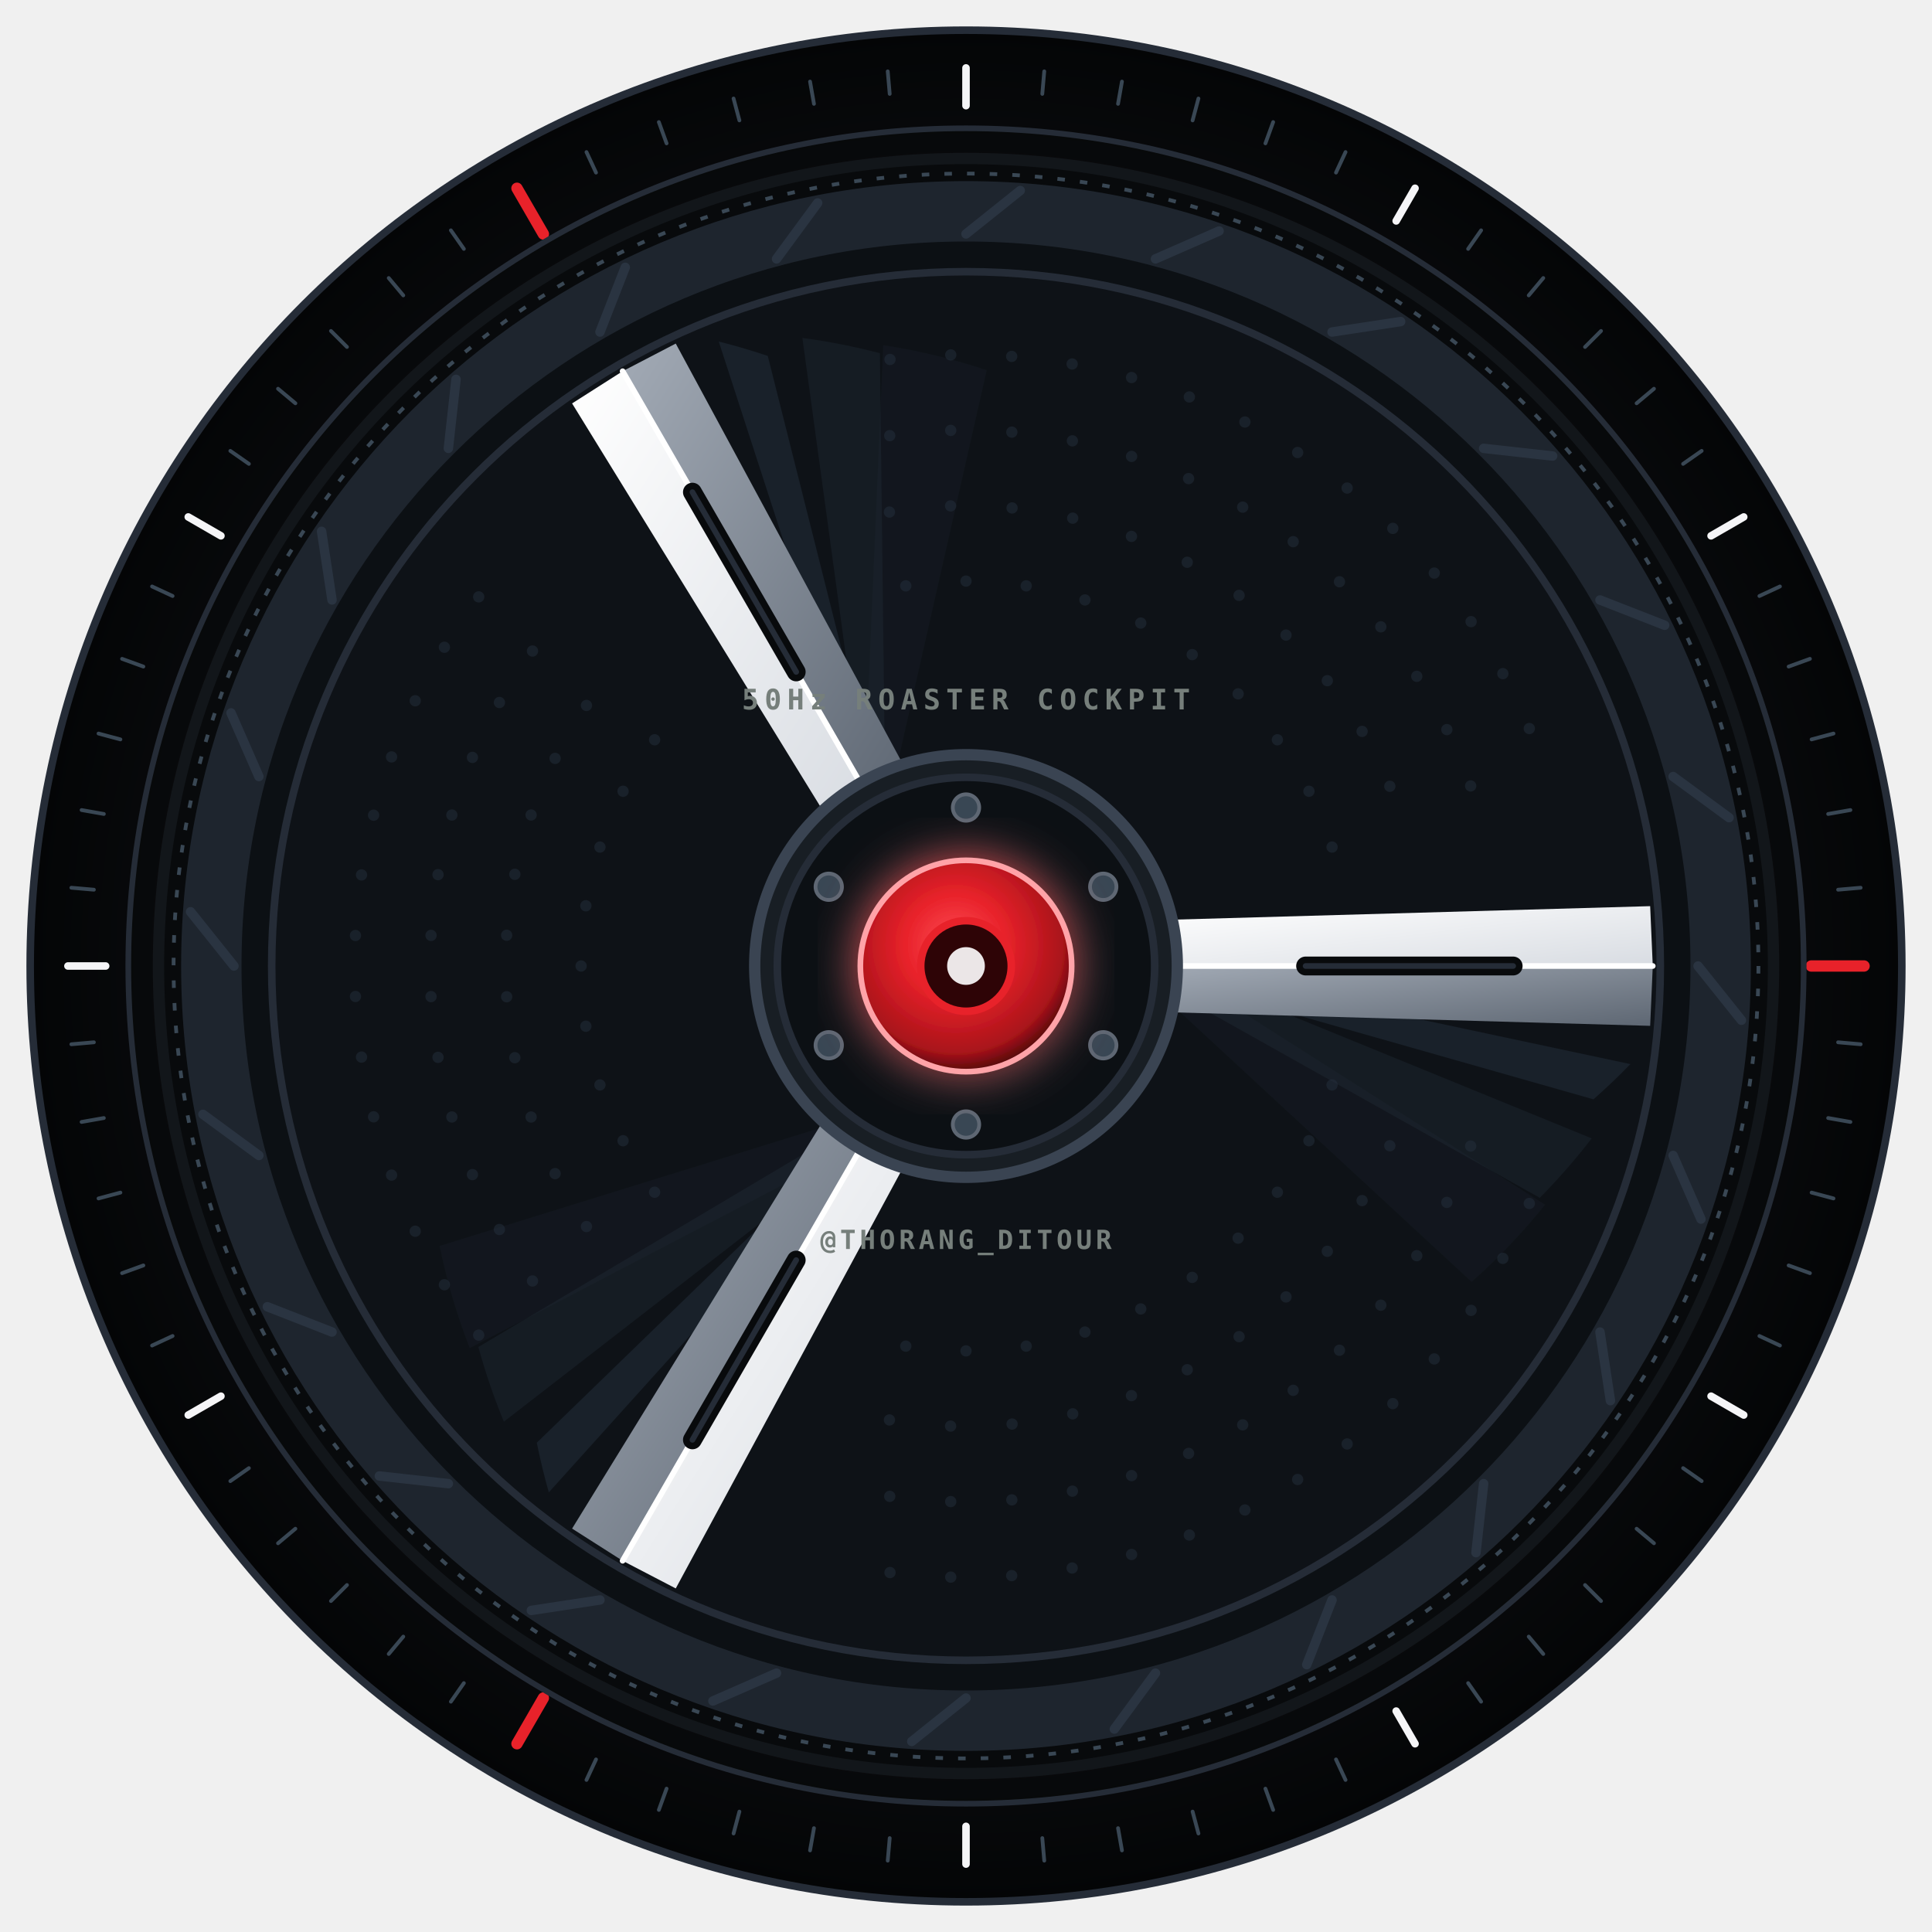
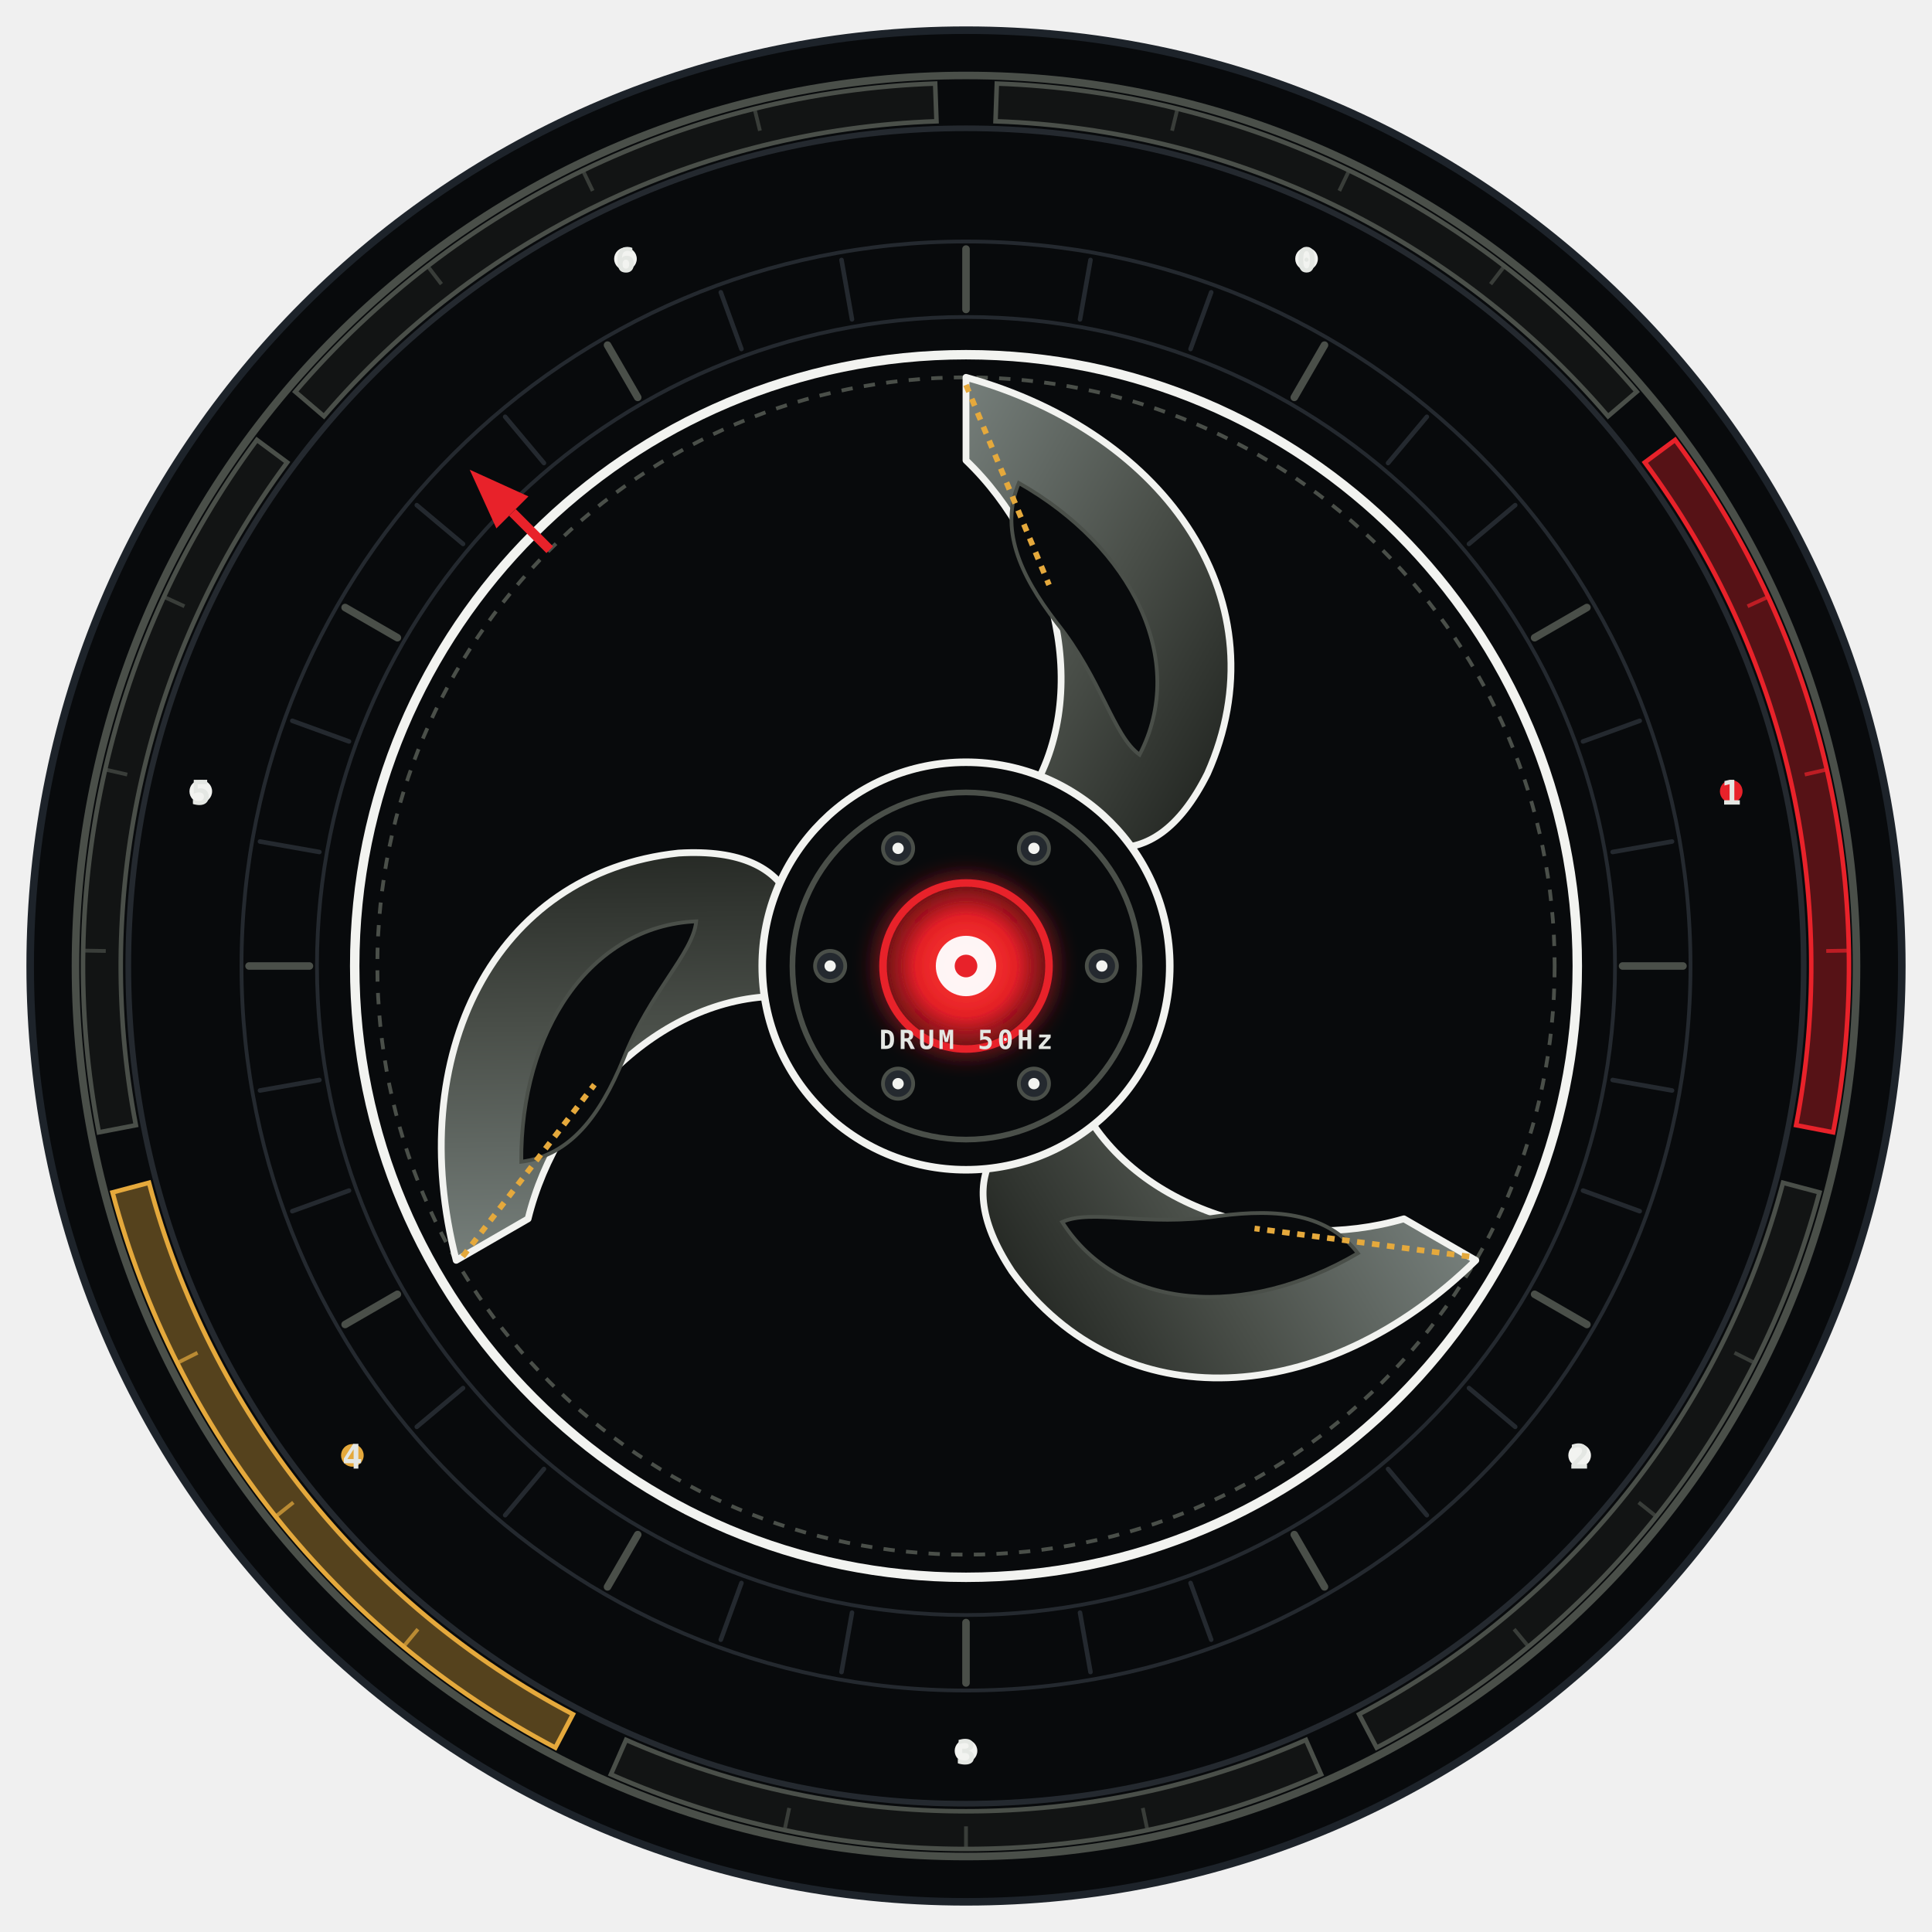
<svg xmlns="http://www.w3.org/2000/svg" viewBox="0 0 512 512" width="100%" height="100%">
  <defs>
-     <radialGradient id="c1-bg" cx="50%" cy="50%" r="50%">
-       <stop offset="0%" stop-color="#12161A" />
-       <stop offset="85%" stop-color="#080A0C" />
-       <stop offset="100%" stop-color="#040506" />
+     <linearGradient id="chk-metal-grad" x1="0%" y1="0%" x2="100%" y2="100%">
+       <stop offset="0%" stop-color="#767F7B" />
+       <stop offset="50%" stop-color="#4A4F49" />
+       <stop offset="100%" stop-color="#1B1E1A" />
+     </linearGradient>
+     <radialGradient id="chk-red-glow" cx="50%" cy="50%" r="50%">
+       <stop offset="0%" stop-color="#FF3B30" stop-opacity="1" />
+       <stop offset="60%" stop-color="#E8222A" stop-opacity="0.9" />
+       <stop offset="100%" stop-color="#8E0E14" stop-opacity="0.2" />
    </radialGradient>
-     <radialGradient id="c1-red-glow" cx="45%" cy="40%" r="60%">
-       <stop offset="0%" stop-color="#FF4D55" />
-       <stop offset="40%" stop-color="#E8222A" />
-       <stop offset="85%" stop-color="#A9131A" />
-       <stop offset="100%" stop-color="#5A080C" />
-     </radialGradient>
-     <linearGradient id="c1-bezel" x1="0%" y1="0%" x2="100%" y2="100%">
-       <stop offset="0%" stop-color="#3A4452" />
-       <stop offset="50%" stop-color="#181E24" />
-       <stop offset="100%" stop-color="#252C37" />
-     </linearGradient>
-     <linearGradient id="c1-spoke-lit" x1="0%" y1="0%" x2="100%" y2="100%">
-       <stop offset="0%" stop-color="#FFFFFF" />
-       <stop offset="100%" stop-color="#D8DCE2" />
-     </linearGradient>
-     <linearGradient id="c1-spoke-shad" x1="0%" y1="0%" x2="100%" y2="100%">
-       <stop offset="0%" stop-color="#A2AAB5" />
-       <stop offset="100%" stop-color="#5E6773" />
-     </linearGradient>
-     <filter id="c1-glow" x="-20%" y="-20%" width="140%" height="140%">
-       <feGaussianBlur stdDeviation="6" result="blur" />
+     <filter id="chk-glow" x="-20%" y="-20%" width="140%" height="140%">
+       <feGaussianBlur stdDeviation="3" result="blur" />
      <feComposite in="SourceGraphic" in2="blur" operator="over" />
    </filter>
  </defs>
-   <circle cx="256" cy="256" r="248" fill="url(#c1-bg)" stroke="#252C37" stroke-width="2" />
-   <line x1="494.00" y1="256.00" x2="480.00" y2="256.00" stroke="#E8222A" stroke-width="3" stroke-linecap="round" />
-   <line x1="493.09" y1="276.74" x2="487.12" y2="276.22" stroke="#394754" stroke-width="1" stroke-linecap="round" />
-   <line x1="490.38" y1="297.33" x2="484.48" y2="296.29" stroke="#394754" stroke-width="1" stroke-linecap="round" />
-   <line x1="485.89" y1="317.60" x2="480.09" y2="316.05" stroke="#394754" stroke-width="1" stroke-linecap="round" />
-   <line x1="479.65" y1="337.40" x2="474.01" y2="335.35" stroke="#394754" stroke-width="1" stroke-linecap="round" />
-   <line x1="471.70" y1="356.58" x2="466.26" y2="354.05" stroke="#394754" stroke-width="1" stroke-linecap="round" />
-   <line x1="462.11" y1="375.00" x2="453.45" y2="370.00" stroke="#F5F5F7" stroke-width="2" stroke-linecap="round" />
-   <line x1="450.96" y1="392.51" x2="446.04" y2="389.07" stroke="#394754" stroke-width="1" stroke-linecap="round" />
-   <line x1="438.32" y1="408.98" x2="433.72" y2="405.13" stroke="#394754" stroke-width="1" stroke-linecap="round" />
-   <line x1="424.29" y1="424.29" x2="420.05" y2="420.05" stroke="#394754" stroke-width="1" stroke-linecap="round" />
-   <line x1="408.98" y1="438.32" x2="405.13" y2="433.72" stroke="#394754" stroke-width="1" stroke-linecap="round" />
-   <line x1="392.51" y1="450.96" x2="389.07" y2="446.04" stroke="#394754" stroke-width="1" stroke-linecap="round" />
-   <line x1="375.00" y1="462.11" x2="370.00" y2="453.45" stroke="#F5F5F7" stroke-width="2" stroke-linecap="round" />
-   <line x1="356.58" y1="471.70" x2="354.05" y2="466.26" stroke="#394754" stroke-width="1" stroke-linecap="round" />
-   <line x1="337.40" y1="479.65" x2="335.35" y2="474.01" stroke="#394754" stroke-width="1" stroke-linecap="round" />
-   <line x1="317.60" y1="485.89" x2="316.05" y2="480.09" stroke="#394754" stroke-width="1" stroke-linecap="round" />
-   <line x1="297.33" y1="490.38" x2="296.29" y2="484.48" stroke="#394754" stroke-width="1" stroke-linecap="round" />
-   <line x1="276.74" y1="493.09" x2="276.22" y2="487.12" stroke="#394754" stroke-width="1" stroke-linecap="round" />
-   <line x1="256.00" y1="494.00" x2="256.00" y2="484.00" stroke="#F5F5F7" stroke-width="2" stroke-linecap="round" />
-   <line x1="235.26" y1="493.09" x2="235.78" y2="487.12" stroke="#394754" stroke-width="1" stroke-linecap="round" />
-   <line x1="214.67" y1="490.38" x2="215.71" y2="484.48" stroke="#394754" stroke-width="1" stroke-linecap="round" />
-   <line x1="194.40" y1="485.89" x2="195.95" y2="480.09" stroke="#394754" stroke-width="1" stroke-linecap="round" />
-   <line x1="174.60" y1="479.65" x2="176.65" y2="474.01" stroke="#394754" stroke-width="1" stroke-linecap="round" />
-   <line x1="155.42" y1="471.70" x2="157.95" y2="466.26" stroke="#394754" stroke-width="1" stroke-linecap="round" />
-   <line x1="137.00" y1="462.11" x2="144.00" y2="449.99" stroke="#E8222A" stroke-width="3" stroke-linecap="round" />
-   <line x1="119.49" y1="450.96" x2="122.93" y2="446.04" stroke="#394754" stroke-width="1" stroke-linecap="round" />
-   <line x1="103.02" y1="438.32" x2="106.87" y2="433.72" stroke="#394754" stroke-width="1" stroke-linecap="round" />
-   <line x1="87.71" y1="424.29" x2="91.95" y2="420.05" stroke="#394754" stroke-width="1" stroke-linecap="round" />
-   <line x1="73.68" y1="408.98" x2="78.28" y2="405.13" stroke="#394754" stroke-width="1" stroke-linecap="round" />
-   <line x1="61.04" y1="392.51" x2="65.96" y2="389.07" stroke="#394754" stroke-width="1" stroke-linecap="round" />
-   <line x1="49.89" y1="375.00" x2="58.55" y2="370.00" stroke="#F5F5F7" stroke-width="2" stroke-linecap="round" />
-   <line x1="40.30" y1="356.58" x2="45.74" y2="354.05" stroke="#394754" stroke-width="1" stroke-linecap="round" />
-   <line x1="32.35" y1="337.40" x2="37.99" y2="335.35" stroke="#394754" stroke-width="1" stroke-linecap="round" />
-   <line x1="26.11" y1="317.60" x2="31.91" y2="316.05" stroke="#394754" stroke-width="1" stroke-linecap="round" />
-   <line x1="21.62" y1="297.33" x2="27.52" y2="296.29" stroke="#394754" stroke-width="1" stroke-linecap="round" />
-   <line x1="18.91" y1="276.74" x2="24.88" y2="276.22" stroke="#394754" stroke-width="1" stroke-linecap="round" />
-   <line x1="18.00" y1="256.00" x2="28.00" y2="256.00" stroke="#F5F5F7" stroke-width="2" stroke-linecap="round" />
-   <line x1="18.91" y1="235.26" x2="24.88" y2="235.78" stroke="#394754" stroke-width="1" stroke-linecap="round" />
-   <line x1="21.62" y1="214.67" x2="27.52" y2="215.71" stroke="#394754" stroke-width="1" stroke-linecap="round" />
-   <line x1="26.11" y1="194.40" x2="31.91" y2="195.95" stroke="#394754" stroke-width="1" stroke-linecap="round" />
-   <line x1="32.35" y1="174.60" x2="37.99" y2="176.65" stroke="#394754" stroke-width="1" stroke-linecap="round" />
-   <line x1="40.30" y1="155.42" x2="45.74" y2="157.95" stroke="#394754" stroke-width="1" stroke-linecap="round" />
-   <line x1="49.89" y1="137.00" x2="58.55" y2="142.00" stroke="#F5F5F7" stroke-width="2" stroke-linecap="round" />
-   <line x1="61.04" y1="119.49" x2="65.96" y2="122.93" stroke="#394754" stroke-width="1" stroke-linecap="round" />
-   <line x1="73.68" y1="103.02" x2="78.28" y2="106.87" stroke="#394754" stroke-width="1" stroke-linecap="round" />
-   <line x1="87.71" y1="87.71" x2="91.95" y2="91.95" stroke="#394754" stroke-width="1" stroke-linecap="round" />
-   <line x1="103.02" y1="73.68" x2="106.87" y2="78.28" stroke="#394754" stroke-width="1" stroke-linecap="round" />
-   <line x1="119.49" y1="61.04" x2="122.93" y2="65.96" stroke="#394754" stroke-width="1" stroke-linecap="round" />
-   <line x1="137.00" y1="49.89" x2="144.00" y2="62.01" stroke="#E8222A" stroke-width="3" stroke-linecap="round" />
-   <line x1="155.42" y1="40.30" x2="157.95" y2="45.74" stroke="#394754" stroke-width="1" stroke-linecap="round" />
-   <line x1="174.60" y1="32.35" x2="176.65" y2="37.99" stroke="#394754" stroke-width="1" stroke-linecap="round" />
-   <line x1="194.40" y1="26.11" x2="195.95" y2="31.91" stroke="#394754" stroke-width="1" stroke-linecap="round" />
-   <line x1="214.67" y1="21.62" x2="215.71" y2="27.52" stroke="#394754" stroke-width="1" stroke-linecap="round" />
-   <line x1="235.26" y1="18.91" x2="235.78" y2="24.88" stroke="#394754" stroke-width="1" stroke-linecap="round" />
-   <line x1="256.00" y1="18.00" x2="256.00" y2="28.00" stroke="#F5F5F7" stroke-width="2" stroke-linecap="round" />
-   <line x1="276.74" y1="18.91" x2="276.22" y2="24.88" stroke="#394754" stroke-width="1" stroke-linecap="round" />
-   <line x1="297.33" y1="21.62" x2="296.29" y2="27.52" stroke="#394754" stroke-width="1" stroke-linecap="round" />
-   <line x1="317.60" y1="26.11" x2="316.05" y2="31.91" stroke="#394754" stroke-width="1" stroke-linecap="round" />
-   <line x1="337.40" y1="32.35" x2="335.35" y2="37.99" stroke="#394754" stroke-width="1" stroke-linecap="round" />
-   <line x1="356.58" y1="40.30" x2="354.05" y2="45.74" stroke="#394754" stroke-width="1" stroke-linecap="round" />
-   <line x1="375.00" y1="49.89" x2="370.00" y2="58.55" stroke="#F5F5F7" stroke-width="2" stroke-linecap="round" />
-   <line x1="392.51" y1="61.04" x2="389.07" y2="65.96" stroke="#394754" stroke-width="1" stroke-linecap="round" />
-   <line x1="408.98" y1="73.68" x2="405.13" y2="78.28" stroke="#394754" stroke-width="1" stroke-linecap="round" />
-   <line x1="424.29" y1="87.71" x2="420.05" y2="91.95" stroke="#394754" stroke-width="1" stroke-linecap="round" />
-   <line x1="438.32" y1="103.02" x2="433.72" y2="106.87" stroke="#394754" stroke-width="1" stroke-linecap="round" />
-   <line x1="450.96" y1="119.49" x2="446.04" y2="122.93" stroke="#394754" stroke-width="1" stroke-linecap="round" />
-   <line x1="462.11" y1="137.00" x2="453.45" y2="142.00" stroke="#F5F5F7" stroke-width="2" stroke-linecap="round" />
-   <line x1="471.70" y1="155.42" x2="466.26" y2="157.95" stroke="#394754" stroke-width="1" stroke-linecap="round" />
-   <line x1="479.65" y1="174.60" x2="474.01" y2="176.65" stroke="#394754" stroke-width="1" stroke-linecap="round" />
-   <line x1="485.89" y1="194.40" x2="480.09" y2="195.95" stroke="#394754" stroke-width="1" stroke-linecap="round" />
-   <line x1="490.38" y1="214.67" x2="484.48" y2="215.71" stroke="#394754" stroke-width="1" stroke-linecap="round" />
-   <line x1="493.09" y1="235.26" x2="487.12" y2="235.78" stroke="#394754" stroke-width="1" stroke-linecap="round" />
-   <circle cx="256" cy="256" r="222" fill="none" stroke="#252C37" stroke-width="1.5" />
-   <circle cx="256" cy="256" r="214" fill="none" stroke="#12161A" stroke-width="3" />
-   <circle cx="256" cy="256" r="210" fill="none" stroke="#394754" stroke-width="1" stroke-dasharray="2 4" />
-   <circle cx="256" cy="256" r="200" fill="#0C1014" stroke="#1E252E" stroke-width="16" />
-   <line x1="450.00" y1="256.00" x2="461.50" y2="270.37" stroke="#2A3441" stroke-width="2.5" stroke-linecap="round" />
-   <line x1="443.39" y1="306.21" x2="450.78" y2="323.07" stroke="#2A3441" stroke-width="2.5" stroke-linecap="round" />
-   <line x1="424.01" y1="353.00" x2="426.78" y2="371.19" stroke="#2A3441" stroke-width="2.5" stroke-linecap="round" />
-   <line x1="393.18" y1="393.18" x2="391.15" y2="411.47" stroke="#2A3441" stroke-width="2.5" stroke-linecap="round" />
-   <line x1="353.00" y1="424.01" x2="346.30" y2="441.15" stroke="#2A3441" stroke-width="2.5" stroke-linecap="round" />
-   <line x1="306.21" y1="443.39" x2="295.31" y2="458.22" stroke="#2A3441" stroke-width="2.5" stroke-linecap="round" />
-   <line x1="256.00" y1="450.00" x2="241.63" y2="461.50" stroke="#2A3441" stroke-width="2.5" stroke-linecap="round" />
-   <line x1="205.79" y1="443.39" x2="188.93" y2="450.78" stroke="#2A3441" stroke-width="2.5" stroke-linecap="round" />
-   <line x1="159.00" y1="424.01" x2="140.81" y2="426.78" stroke="#2A3441" stroke-width="2.5" stroke-linecap="round" />
-   <line x1="118.82" y1="393.18" x2="100.53" y2="391.15" stroke="#2A3441" stroke-width="2.5" stroke-linecap="round" />
-   <line x1="87.99" y1="353.00" x2="70.85" y2="346.30" stroke="#2A3441" stroke-width="2.5" stroke-linecap="round" />
-   <line x1="68.61" y1="306.21" x2="53.78" y2="295.31" stroke="#2A3441" stroke-width="2.5" stroke-linecap="round" />
-   <line x1="62.00" y1="256.00" x2="50.50" y2="241.63" stroke="#2A3441" stroke-width="2.5" stroke-linecap="round" />
-   <line x1="68.61" y1="205.79" x2="61.22" y2="188.93" stroke="#2A3441" stroke-width="2.5" stroke-linecap="round" />
-   <line x1="87.99" y1="159.00" x2="85.22" y2="140.81" stroke="#2A3441" stroke-width="2.5" stroke-linecap="round" />
-   <line x1="118.82" y1="118.82" x2="120.85" y2="100.53" stroke="#2A3441" stroke-width="2.5" stroke-linecap="round" />
-   <line x1="159.00" y1="87.99" x2="165.70" y2="70.85" stroke="#2A3441" stroke-width="2.5" stroke-linecap="round" />
-   <line x1="205.79" y1="68.61" x2="216.69" y2="53.78" stroke="#2A3441" stroke-width="2.5" stroke-linecap="round" />
-   <line x1="256.00" y1="62.00" x2="270.37" y2="50.50" stroke="#2A3441" stroke-width="2.5" stroke-linecap="round" />
-   <line x1="306.21" y1="68.61" x2="323.07" y2="61.22" stroke="#2A3441" stroke-width="2.5" stroke-linecap="round" />
-   <line x1="353.00" y1="87.99" x2="371.19" y2="85.22" stroke="#2A3441" stroke-width="2.5" stroke-linecap="round" />
-   <line x1="393.18" y1="118.82" x2="411.47" y2="120.85" stroke="#2A3441" stroke-width="2.5" stroke-linecap="round" />
-   <line x1="424.01" y1="159.00" x2="441.15" y2="165.70" stroke="#2A3441" stroke-width="2.5" stroke-linecap="round" />
-   <line x1="443.39" y1="205.79" x2="458.22" y2="216.69" stroke="#2A3441" stroke-width="2.5" stroke-linecap="round" />
-   <circle cx="256" cy="256" r="184" fill="#0E1217" stroke="#252C37" stroke-width="2" />
-   <circle cx="405.28" cy="318.93" r="1.5" fill="#1C242E" opacity="0.8" />
-   <circle cx="398.27" cy="333.48" r="1.5" fill="#1C242E" opacity="0.8" />
-   <circle cx="389.85" cy="347.26" r="1.5" fill="#1C242E" opacity="0.8" />
-   <circle cx="380.10" cy="360.13" r="1.5" fill="#1C242E" opacity="0.8" />
-   <circle cx="369.11" cy="371.97" r="1.5" fill="#1C242E" opacity="0.8" />
-   <circle cx="357.01" cy="382.66" r="1.5" fill="#1C242E" opacity="0.8" />
-   <circle cx="343.89" cy="392.08" r="1.5" fill="#1C242E" opacity="0.8" />
-   <circle cx="329.91" cy="400.16" r="1.5" fill="#1C242E" opacity="0.8" />
-   <circle cx="315.19" cy="406.80" r="1.5" fill="#1C242E" opacity="0.8" />
-   <circle cx="299.88" cy="411.95" r="1.5" fill="#1C242E" opacity="0.8" />
-   <circle cx="284.13" cy="415.54" r="1.5" fill="#1C242E" opacity="0.8" />
-   <circle cx="268.11" cy="417.55" r="1.5" fill="#1C242E" opacity="0.8" />
-   <circle cx="251.96" cy="417.95" r="1.5" fill="#1C242E" opacity="0.8" />
-   <circle cx="235.86" cy="416.74" r="1.5" fill="#1C242E" opacity="0.8" />
-   <circle cx="126.86" cy="353.82" r="1.5" fill="#1C242E" opacity="0.8" />
-   <circle cx="117.77" cy="340.47" r="1.5" fill="#1C242E" opacity="0.8" />
-   <circle cx="110.04" cy="326.29" r="1.5" fill="#1C242E" opacity="0.8" />
-   <circle cx="103.77" cy="311.41" r="1.5" fill="#1C242E" opacity="0.8" />
-   <circle cx="99.01" cy="295.97" r="1.5" fill="#1C242E" opacity="0.8" />
-   <circle cx="95.81" cy="280.14" r="1.5" fill="#1C242E" opacity="0.8" />
-   <circle cx="94.20" cy="264.08" r="1.5" fill="#1C242E" opacity="0.8" />
-   <circle cx="94.20" cy="247.92" r="1.5" fill="#1C242E" opacity="0.8" />
-   <circle cx="95.81" cy="231.86" r="1.5" fill="#1C242E" opacity="0.8" />
-   <circle cx="99.01" cy="216.03" r="1.5" fill="#1C242E" opacity="0.8" />
-   <circle cx="103.77" cy="200.59" r="1.5" fill="#1C242E" opacity="0.8" />
-   <circle cx="110.04" cy="185.71" r="1.5" fill="#1C242E" opacity="0.8" />
-   <circle cx="117.77" cy="171.53" r="1.5" fill="#1C242E" opacity="0.8" />
-   <circle cx="126.86" cy="158.18" r="1.5" fill="#1C242E" opacity="0.8" />
-   <circle cx="235.86" cy="95.26" r="1.5" fill="#1C242E" opacity="0.8" />
-   <circle cx="251.96" cy="94.05" r="1.5" fill="#1C242E" opacity="0.8" />
-   <circle cx="268.11" cy="94.45" r="1.5" fill="#1C242E" opacity="0.8" />
-   <circle cx="284.13" cy="96.46" r="1.5" fill="#1C242E" opacity="0.8" />
-   <circle cx="299.88" cy="100.05" r="1.5" fill="#1C242E" opacity="0.8" />
-   <circle cx="315.19" cy="105.20" r="1.5" fill="#1C242E" opacity="0.8" />
-   <circle cx="329.91" cy="111.84" r="1.5" fill="#1C242E" opacity="0.8" />
-   <circle cx="343.89" cy="119.92" r="1.5" fill="#1C242E" opacity="0.8" />
-   <circle cx="357.01" cy="129.34" r="1.5" fill="#1C242E" opacity="0.8" />
-   <circle cx="369.11" cy="140.03" r="1.5" fill="#1C242E" opacity="0.8" />
-   <circle cx="380.10" cy="151.87" r="1.5" fill="#1C242E" opacity="0.8" />
-   <circle cx="389.85" cy="164.74" r="1.5" fill="#1C242E" opacity="0.8" />
-   <circle cx="398.27" cy="178.52" r="1.5" fill="#1C242E" opacity="0.8" />
-   <circle cx="405.28" cy="193.07" r="1.5" fill="#1C242E" opacity="0.8" />
-   <circle cx="389.74" cy="303.72" r="1.5" fill="#1C242E" opacity="0.8" />
-   <circle cx="383.43" cy="318.65" r="1.5" fill="#1C242E" opacity="0.8" />
-   <circle cx="375.46" cy="332.77" r="1.5" fill="#1C242E" opacity="0.8" />
-   <circle cx="365.93" cy="345.89" r="1.5" fill="#1C242E" opacity="0.8" />
-   <circle cx="354.97" cy="357.83" r="1.5" fill="#1C242E" opacity="0.8" />
-   <circle cx="342.71" cy="368.45" r="1.5" fill="#1C242E" opacity="0.8" />
-   <circle cx="329.33" cy="377.60" r="1.5" fill="#1C242E" opacity="0.8" />
-   <circle cx="314.99" cy="385.17" r="1.5" fill="#1C242E" opacity="0.8" />
-   <circle cx="299.88" cy="391.05" r="1.5" fill="#1C242E" opacity="0.8" />
-   <circle cx="284.20" cy="395.17" r="1.5" fill="#1C242E" opacity="0.8" />
-   <circle cx="268.15" cy="397.48" r="1.5" fill="#1C242E" opacity="0.8" />
-   <circle cx="251.95" cy="397.94" r="1.5" fill="#1C242E" opacity="0.8" />
-   <circle cx="235.79" cy="396.55" r="1.5" fill="#1C242E" opacity="0.8" />
-   <circle cx="141.12" cy="339.47" r="1.5" fill="#1C242E" opacity="0.8" />
-   <circle cx="132.35" cy="325.83" r="1.5" fill="#1C242E" opacity="0.8" />
-   <circle cx="125.20" cy="311.28" r="1.5" fill="#1C242E" opacity="0.8" />
-   <circle cx="119.75" cy="296.01" r="1.5" fill="#1C242E" opacity="0.8" />
-   <circle cx="116.08" cy="280.21" r="1.5" fill="#1C242E" opacity="0.8" />
-   <circle cx="114.23" cy="264.11" r="1.5" fill="#1C242E" opacity="0.8" />
-   <circle cx="114.23" cy="247.89" r="1.5" fill="#1C242E" opacity="0.8" />
-   <circle cx="116.08" cy="231.79" r="1.5" fill="#1C242E" opacity="0.8" />
-   <circle cx="119.75" cy="215.99" r="1.5" fill="#1C242E" opacity="0.8" />
-   <circle cx="125.20" cy="200.72" r="1.5" fill="#1C242E" opacity="0.8" />
-   <circle cx="132.35" cy="186.17" r="1.5" fill="#1C242E" opacity="0.8" />
-   <circle cx="141.12" cy="172.53" r="1.5" fill="#1C242E" opacity="0.8" />
-   <circle cx="235.79" cy="115.45" r="1.5" fill="#1C242E" opacity="0.8" />
-   <circle cx="251.95" cy="114.06" r="1.5" fill="#1C242E" opacity="0.8" />
-   <circle cx="268.15" cy="114.52" r="1.5" fill="#1C242E" opacity="0.8" />
-   <circle cx="284.20" cy="116.83" r="1.5" fill="#1C242E" opacity="0.8" />
-   <circle cx="299.88" cy="120.95" r="1.5" fill="#1C242E" opacity="0.8" />
-   <circle cx="314.99" cy="126.83" r="1.5" fill="#1C242E" opacity="0.8" />
-   <circle cx="329.33" cy="134.40" r="1.5" fill="#1C242E" opacity="0.8" />
-   <circle cx="342.71" cy="143.55" r="1.5" fill="#1C242E" opacity="0.8" />
-   <circle cx="354.97" cy="154.17" r="1.5" fill="#1C242E" opacity="0.8" />
-   <circle cx="365.93" cy="166.11" r="1.5" fill="#1C242E" opacity="0.8" />
-   <circle cx="375.46" cy="179.23" r="1.5" fill="#1C242E" opacity="0.8" />
-   <circle cx="383.43" cy="193.35" r="1.5" fill="#1C242E" opacity="0.8" />
-   <circle cx="389.74" cy="208.28" r="1.5" fill="#1C242E" opacity="0.8" />
-   <circle cx="368.32" cy="303.63" r="1.5" fill="#1C242E" opacity="0.8" />
-   <circle cx="360.97" cy="318.17" r="1.5" fill="#1C242E" opacity="0.8" />
-   <circle cx="351.75" cy="331.61" r="1.5" fill="#1C242E" opacity="0.8" />
-   <circle cx="340.81" cy="343.70" r="1.5" fill="#1C242E" opacity="0.8" />
-   <circle cx="328.37" cy="354.22" r="1.5" fill="#1C242E" opacity="0.8" />
-   <circle cx="314.63" cy="362.99" r="1.5" fill="#1C242E" opacity="0.8" />
-   <circle cx="299.85" cy="369.85" r="1.5" fill="#1C242E" opacity="0.8" />
-   <circle cx="284.28" cy="374.68" r="1.5" fill="#1C242E" opacity="0.8" />
-   <circle cx="268.21" cy="377.39" r="1.5" fill="#1C242E" opacity="0.8" />
-   <circle cx="251.92" cy="377.93" r="1.5" fill="#1C242E" opacity="0.8" />
-   <circle cx="235.71" cy="376.30" r="1.5" fill="#1C242E" opacity="0.8" />
-   <circle cx="155.42" cy="325.05" r="1.5" fill="#1C242E" opacity="0.8" />
-   <circle cx="147.11" cy="311.02" r="1.5" fill="#1C242E" opacity="0.8" />
-   <circle cx="140.75" cy="296.02" r="1.5" fill="#1C242E" opacity="0.8" />
-   <circle cx="136.44" cy="280.30" r="1.5" fill="#1C242E" opacity="0.8" />
-   <circle cx="134.27" cy="264.15" r="1.5" fill="#1C242E" opacity="0.8" />
-   <circle cx="134.27" cy="247.85" r="1.5" fill="#1C242E" opacity="0.8" />
-   <circle cx="136.44" cy="231.70" r="1.5" fill="#1C242E" opacity="0.8" />
-   <circle cx="140.75" cy="215.98" r="1.5" fill="#1C242E" opacity="0.8" />
-   <circle cx="147.11" cy="200.98" r="1.5" fill="#1C242E" opacity="0.8" />
-   <circle cx="155.42" cy="186.95" r="1.5" fill="#1C242E" opacity="0.8" />
-   <circle cx="235.71" cy="135.70" r="1.5" fill="#1C242E" opacity="0.8" />
-   <circle cx="251.92" cy="134.07" r="1.5" fill="#1C242E" opacity="0.8" />
-   <circle cx="268.21" cy="134.61" r="1.5" fill="#1C242E" opacity="0.8" />
-   <circle cx="284.28" cy="137.32" r="1.5" fill="#1C242E" opacity="0.8" />
-   <circle cx="299.85" cy="142.15" r="1.5" fill="#1C242E" opacity="0.8" />
-   <circle cx="314.63" cy="149.01" r="1.5" fill="#1C242E" opacity="0.8" />
-   <circle cx="328.37" cy="157.78" r="1.5" fill="#1C242E" opacity="0.8" />
-   <circle cx="340.81" cy="168.30" r="1.5" fill="#1C242E" opacity="0.8" />
-   <circle cx="351.75" cy="180.39" r="1.5" fill="#1C242E" opacity="0.8" />
-   <circle cx="360.97" cy="193.83" r="1.5" fill="#1C242E" opacity="0.8" />
-   <circle cx="368.32" cy="208.37" r="1.5" fill="#1C242E" opacity="0.8" />
-   <circle cx="353.01" cy="287.52" r="1.5" fill="#1C242E" opacity="0.8" />
-   <circle cx="346.88" cy="302.31" r="1.5" fill="#1C242E" opacity="0.8" />
-   <circle cx="338.52" cy="315.95" r="1.5" fill="#1C242E" opacity="0.8" />
-   <circle cx="328.12" cy="328.12" r="1.5" fill="#1C242E" opacity="0.8" />
-   <circle cx="315.95" cy="338.52" r="1.5" fill="#1C242E" opacity="0.8" />
-   <circle cx="302.31" cy="346.88" r="1.5" fill="#1C242E" opacity="0.8" />
-   <circle cx="287.52" cy="353.01" r="1.5" fill="#1C242E" opacity="0.8" />
-   <circle cx="271.96" cy="356.74" r="1.5" fill="#1C242E" opacity="0.8" />
-   <circle cx="256.00" cy="358.00" r="1.5" fill="#1C242E" opacity="0.8" />
-   <circle cx="240.04" cy="356.74" r="1.5" fill="#1C242E" opacity="0.8" />
-   <circle cx="173.48" cy="315.95" r="1.5" fill="#1C242E" opacity="0.8" />
-   <circle cx="165.12" cy="302.31" r="1.5" fill="#1C242E" opacity="0.8" />
-   <circle cx="158.99" cy="287.52" r="1.5" fill="#1C242E" opacity="0.8" />
-   <circle cx="155.26" cy="271.96" r="1.5" fill="#1C242E" opacity="0.8" />
-   <circle cx="154.00" cy="256.00" r="1.5" fill="#1C242E" opacity="0.8" />
-   <circle cx="155.26" cy="240.04" r="1.5" fill="#1C242E" opacity="0.8" />
-   <circle cx="158.99" cy="224.48" r="1.5" fill="#1C242E" opacity="0.8" />
-   <circle cx="165.12" cy="209.69" r="1.5" fill="#1C242E" opacity="0.8" />
-   <circle cx="173.48" cy="196.05" r="1.5" fill="#1C242E" opacity="0.8" />
-   <circle cx="240.04" cy="155.26" r="1.5" fill="#1C242E" opacity="0.8" />
-   <circle cx="256.00" cy="154.00" r="1.5" fill="#1C242E" opacity="0.8" />
-   <circle cx="271.96" cy="155.26" r="1.5" fill="#1C242E" opacity="0.8" />
-   <circle cx="287.52" cy="158.99" r="1.5" fill="#1C242E" opacity="0.8" />
-   <circle cx="302.31" cy="165.12" r="1.5" fill="#1C242E" opacity="0.8" />
-   <circle cx="315.95" cy="173.48" r="1.5" fill="#1C242E" opacity="0.8" />
-   <circle cx="328.12" cy="183.88" r="1.5" fill="#1C242E" opacity="0.8" />
-   <circle cx="338.52" cy="196.05" r="1.5" fill="#1C242E" opacity="0.8" />
-   <circle cx="346.88" cy="209.69" r="1.5" fill="#1C242E" opacity="0.8" />
-   <circle cx="353.01" cy="224.48" r="1.5" fill="#1C242E" opacity="0.8" />
-   <path d="M 310.00 256.00 L 432.09 282.00 A 178 178 0 0 1 422.29 291.34 L 309.89 259.39 Z" fill="#253240" opacity="0.45" />
-   <path d="M 310.00 256.00 L 421.82 301.68 A 172 172 0 0 1 408.06 317.44 L 309.64 262.21 Z" fill="#253240" opacity="0.3" />
-   <path d="M 310.00 256.00 L 409.47 319.26 A 166 166 0 0 1 389.99 339.73 L 309.24 265.01 Z" fill="#253240" opacity="0.15" />
-   <path d="M 229.00 302.77 L 145.44 395.50 A 178 178 0 0 1 142.25 382.33 L 226.12 300.98 Z" fill="#253240" opacity="0.45" />
-   <path d="M 229.00 302.77 L 133.53 376.77 A 172 172 0 0 1 126.77 356.97 L 223.80 299.35 Z" fill="#253240" opacity="0.3" />
-   <path d="M 229.00 302.77 L 124.48 357.28 A 166 166 0 0 1 116.49 330.18 L 221.58 297.61 Z" fill="#253240" opacity="0.15" />
-   <path d="M 229.00 209.23 L 190.47 90.50 A 178 178 0 0 1 203.47 94.32 L 231.99 207.63 Z" fill="#253240" opacity="0.45" />
-   <path d="M 229.00 209.23 L 212.64 89.55 A 172 172 0 0 1 233.18 93.60 L 234.55 206.44 Z" fill="#253240" opacity="0.3" />
-   <path d="M 229.00 209.23 L 234.05 91.46 A 166 166 0 0 1 261.51 98.10 L 237.18 205.39 Z" fill="#253240" opacity="0.15" />
-   <path d="M 304.51 243.90 L 437.31 240.14 L 438.00 256.00 L 306.00 256.00 Z" fill="url(#c1-spoke-lit)" />
-   <path d="M 438.00 256.00 L 437.31 271.86 L 304.51 268.10 L 306.00 256.00 Z" fill="url(#c1-spoke-shad)" />
-   <line x1="306.00" y1="256.00" x2="438.00" y2="256.00" stroke="#FFFFFF" stroke-width="1.5" stroke-linecap="round" />
-   <line x1="346.00" y1="256.00" x2="401.00" y2="256.00" stroke="#080A0C" stroke-width="5" stroke-linecap="round" />
-   <line x1="346.00" y1="256.00" x2="401.00" y2="256.00" stroke="#252C37" stroke-width="1.5" stroke-linecap="round" />
-   <path d="M 242.22 304.06 L 179.08 420.95 L 165.00 413.62 L 231.00 299.30 Z" fill="url(#c1-spoke-lit)" />
-   <path d="M 165.00 413.62 L 151.61 405.09 L 221.27 291.97 L 231.00 299.30 Z" fill="url(#c1-spoke-shad)" />
-   <line x1="231.00" y1="299.30" x2="165.00" y2="413.62" stroke="#FFFFFF" stroke-width="1.5" stroke-linecap="round" />
-   <line x1="211.00" y1="333.94" x2="183.50" y2="381.57" stroke="#080A0C" stroke-width="5" stroke-linecap="round" />
-   <line x1="211.00" y1="333.94" x2="183.50" y2="381.57" stroke="#252C37" stroke-width="1.5" stroke-linecap="round" />
-   <path d="M 221.27 220.03 L 151.61 106.91 L 165.00 98.38 L 231.00 212.70 Z" fill="url(#c1-spoke-lit)" />
-   <path d="M 165.00 98.38 L 179.08 91.05 L 242.22 207.94 L 231.00 212.70 Z" fill="url(#c1-spoke-shad)" />
-   <line x1="231.00" y1="212.70" x2="165.00" y2="98.38" stroke="#FFFFFF" stroke-width="1.5" stroke-linecap="round" />
-   <line x1="211.00" y1="178.06" x2="183.50" y2="130.43" stroke="#080A0C" stroke-width="5" stroke-linecap="round" />
-   <line x1="211.00" y1="178.06" x2="183.50" y2="130.43" stroke="#252C37" stroke-width="1.5" stroke-linecap="round" />
-   <circle cx="256" cy="256" r="56" fill="#181E24" stroke="#3A4452" stroke-width="3" />
-   <circle cx="256" cy="256" r="50" fill="#0C1014" stroke="#252C37" stroke-width="2" />
-   <circle cx="292.37" cy="277.00" r="3.5" fill="#394754" stroke="#5E6773" stroke-width="1" />
-   <circle cx="256.00" cy="298.00" r="3.5" fill="#394754" stroke="#5E6773" stroke-width="1" />
-   <circle cx="219.63" cy="277.00" r="3.5" fill="#394754" stroke="#5E6773" stroke-width="1" />
-   <circle cx="219.63" cy="235.00" r="3.5" fill="#394754" stroke="#5E6773" stroke-width="1" />
-   <circle cx="256.00" cy="214.00" r="3.5" fill="#394754" stroke="#5E6773" stroke-width="1" />
-   <circle cx="292.37" cy="235.00" r="3.5" fill="#394754" stroke="#5E6773" stroke-width="1" />
-   <circle cx="256" cy="256" r="28" fill="url(#c1-red-glow)" stroke="#FFA3A8" stroke-width="1.5" filter="url(#c1-glow)" />
-   <circle cx="256" cy="256" r="12" fill="#2E0406" stroke="#E8222A" stroke-width="2" />
-   <circle cx="256" cy="256" r="5" fill="#FFFFFF" opacity="0.9" />
-   <text x="256" y="188" fill="#767F7B" font-family="monospace" font-size="7.5" font-weight="700" text-anchor="middle" letter-spacing="1.5">50Hz ROASTER COCKPIT</text>
-   <text x="256" y="331" fill="#767F7B" font-family="monospace" font-size="7" font-weight="600" text-anchor="middle" letter-spacing="1">@THORANG_DITOUR</text>
+   <circle cx="256" cy="256" r="248" fill="#080A0C" stroke="#1D232A" stroke-width="2" />
+   <circle cx="256" cy="256" r="236" fill="none" stroke="#4A4F49" stroke-width="2" />
+   <circle cx="256" cy="256" r="222" fill="none" stroke="#24292F" stroke-width="1.5" />
+   <path d="M 264.17 22.14 A 234 234 0 0 1 433.75 103.81 L 426.15 110.31 A 224 224 0 0 0 263.82 32.14 Z" fill="#4A4F49" fill-opacity="0.15" stroke="#4A4F49" stroke-width="1.2" />
+   <line x1="312.04" y1="28.81" x2="310.61" y2="34.64" stroke="#4A4F49" stroke-width="1" opacity="0.7" />
+   <line x1="357.53" y1="45.17" x2="354.93" y2="50.58" stroke="#4A4F49" stroke-width="1" opacity="0.7" />
+   <line x1="398.68" y1="70.53" x2="395.02" y2="75.29" stroke="#4A4F49" stroke-width="1" opacity="0.7" />
+   <circle cx="346.25" cy="68.60" r="3" fill="#F2F3F0" />
+   <text x="346.25" y="72.10" font-family="monospace" font-size="9" font-weight="700" fill="#E4E7E3" text-anchor="middle">0</text>
+   <path d="M 443.93 116.58 A 234 234 0 0 1 485.81 300.08 L 475.99 298.19 A 224 224 0 0 0 435.90 122.54 Z" fill="#E8222A" fill-opacity="0.35" stroke="#E8222A" stroke-width="1.2" />
+   <line x1="468.57" y1="158.17" x2="463.12" y2="160.67" stroke="#E8222A" stroke-width="1" opacity="0.7" />
+   <line x1="484.13" y1="203.93" x2="478.28" y2="205.27" stroke="#E8222A" stroke-width="1" opacity="0.7" />
+   <line x1="489.96" y1="251.92" x2="483.97" y2="252.02" stroke="#E8222A" stroke-width="1" opacity="0.7" />
+   <circle cx="458.79" cy="209.72" r="3" fill="#E8222A" />
+   <text x="458.79" y="213.22" font-family="monospace" font-size="9" font-weight="700" fill="#E4E7E3" text-anchor="middle">1</text>
+   <path d="M 482.18 316.00 A 234 234 0 0 1 364.82 463.15 L 360.17 454.30 A 224 224 0 0 0 472.51 313.44 Z" fill="#4A4F49" fill-opacity="0.15" stroke="#4A4F49" stroke-width="1.2" />
+   <line x1="465.02" y1="361.19" x2="459.66" y2="358.50" stroke="#4A4F49" stroke-width="1" opacity="0.7" />
+   <line x1="438.95" y1="401.90" x2="434.26" y2="398.16" stroke="#4A4F49" stroke-width="1" opacity="0.7" />
+   <line x1="405.07" y1="436.37" x2="401.25" y2="431.75" stroke="#4A4F49" stroke-width="1" opacity="0.7" />
+   <circle cx="418.62" cy="385.69" r="3" fill="#F2F3F0" />
+   <text x="418.62" y="389.19" font-family="monospace" font-size="9" font-weight="700" fill="#E4E7E3" text-anchor="middle">2</text>
+   <path d="M 350.11 470.24 A 234 234 0 0 1 161.89 470.24 L 165.91 461.09 A 224 224 0 0 0 346.09 461.09 Z" fill="#4A4F49" fill-opacity="0.15" stroke="#4A4F49" stroke-width="1.2" />
+   <line x1="304.08" y1="485.01" x2="302.85" y2="479.14" stroke="#4A4F49" stroke-width="1" opacity="0.7" />
+   <line x1="256.00" y1="490.00" x2="256.00" y2="484.00" stroke="#4A4F49" stroke-width="1" opacity="0.7" />
+   <line x1="207.92" y1="485.01" x2="209.15" y2="479.14" stroke="#4A4F49" stroke-width="1" opacity="0.7" />
+   <circle cx="256.00" cy="464.00" r="3" fill="#F2F3F0" />
+   <text x="256.00" y="467.50" font-family="monospace" font-size="9" font-weight="700" fill="#E4E7E3" text-anchor="middle">3</text>
+   <path d="M 147.18 463.15 A 234 234 0 0 1 29.82 316.00 L 39.49 313.44 A 224 224 0 0 0 151.83 454.30 Z" fill="#E5A93C" fill-opacity="0.35" stroke="#E5A93C" stroke-width="1.2" />
+   <line x1="106.93" y1="436.37" x2="110.75" y2="431.75" stroke="#E5A93C" stroke-width="1" opacity="0.7" />
+   <line x1="73.05" y1="401.90" x2="77.74" y2="398.16" stroke="#E5A93C" stroke-width="1" opacity="0.7" />
+   <line x1="46.98" y1="361.19" x2="52.34" y2="358.50" stroke="#E5A93C" stroke-width="1" opacity="0.7" />
+   <circle cx="93.38" cy="385.69" r="3" fill="#E5A93C" />
+   <text x="93.38" y="389.19" font-family="monospace" font-size="9" font-weight="700" fill="#E4E7E3" text-anchor="middle">4</text>
+   <path d="M 26.19 300.08 A 234 234 0 0 1 68.07 116.58 L 76.10 122.54 A 224 224 0 0 0 36.01 298.19 Z" fill="#4A4F49" fill-opacity="0.15" stroke="#4A4F49" stroke-width="1.2" />
+   <line x1="22.04" y1="251.92" x2="28.03" y2="252.02" stroke="#4A4F49" stroke-width="1" opacity="0.7" />
+   <line x1="27.87" y1="203.93" x2="33.72" y2="205.27" stroke="#4A4F49" stroke-width="1" opacity="0.7" />
+   <line x1="43.43" y1="158.17" x2="48.88" y2="160.67" stroke="#4A4F49" stroke-width="1" opacity="0.7" />
+   <circle cx="53.21" cy="209.72" r="3" fill="#F2F3F0" />
+   <text x="53.21" y="213.22" font-family="monospace" font-size="9" font-weight="700" fill="#E4E7E3" text-anchor="middle">5</text>
+   <path d="M 78.25 103.81 A 234 234 0 0 1 247.83 22.14 L 248.18 32.14 A 224 224 0 0 0 85.85 110.31 Z" fill="#4A4F49" fill-opacity="0.15" stroke="#4A4F49" stroke-width="1.2" />
+   <line x1="113.32" y1="70.53" x2="116.98" y2="75.29" stroke="#4A4F49" stroke-width="1" opacity="0.7" />
+   <line x1="154.47" y1="45.17" x2="157.07" y2="50.58" stroke="#4A4F49" stroke-width="1" opacity="0.7" />
+   <line x1="199.96" y1="28.81" x2="201.39" y2="34.64" stroke="#4A4F49" stroke-width="1" opacity="0.7" />
+   <circle cx="165.75" cy="68.60" r="3" fill="#F2F3F0" />
+   <text x="165.75" y="72.10" font-family="monospace" font-size="9" font-weight="700" fill="#E4E7E3" text-anchor="middle">6</text>
+   <circle cx="256" cy="256" r="192" fill="none" stroke="#24292F" stroke-width="1" />
+   <circle cx="256" cy="256" r="172" fill="none" stroke="#24292F" stroke-width="1" />
+   <line x1="430.00" y1="256.00" x2="446.00" y2="256.00" stroke="#4A4F49" stroke-width="2" stroke-linecap="round" />
+   <line x1="427.36" y1="286.21" x2="443.11" y2="288.99" stroke="#24292F" stroke-width="1.2" stroke-linecap="round" />
+   <line x1="419.51" y1="315.51" x2="434.54" y2="320.98" stroke="#24292F" stroke-width="1.2" stroke-linecap="round" />
+   <line x1="406.69" y1="343.00" x2="420.54" y2="351.00" stroke="#4A4F49" stroke-width="2" stroke-linecap="round" />
+   <line x1="389.29" y1="367.85" x2="401.55" y2="378.13" stroke="#24292F" stroke-width="1.2" stroke-linecap="round" />
+   <line x1="367.85" y1="389.29" x2="378.13" y2="401.55" stroke="#24292F" stroke-width="1.2" stroke-linecap="round" />
+   <line x1="343.00" y1="406.69" x2="351.00" y2="420.54" stroke="#4A4F49" stroke-width="2" stroke-linecap="round" />
+   <line x1="315.51" y1="419.51" x2="320.98" y2="434.54" stroke="#24292F" stroke-width="1.2" stroke-linecap="round" />
+   <line x1="286.21" y1="427.36" x2="288.99" y2="443.11" stroke="#24292F" stroke-width="1.2" stroke-linecap="round" />
+   <line x1="256.00" y1="430.00" x2="256.00" y2="446.00" stroke="#4A4F49" stroke-width="2" stroke-linecap="round" />
+   <line x1="225.79" y1="427.36" x2="223.01" y2="443.11" stroke="#24292F" stroke-width="1.2" stroke-linecap="round" />
+   <line x1="196.49" y1="419.51" x2="191.02" y2="434.54" stroke="#24292F" stroke-width="1.2" stroke-linecap="round" />
+   <line x1="169.00" y1="406.69" x2="161.00" y2="420.54" stroke="#4A4F49" stroke-width="2" stroke-linecap="round" />
+   <line x1="144.15" y1="389.29" x2="133.87" y2="401.55" stroke="#24292F" stroke-width="1.2" stroke-linecap="round" />
+   <line x1="122.71" y1="367.85" x2="110.45" y2="378.13" stroke="#24292F" stroke-width="1.2" stroke-linecap="round" />
+   <line x1="105.31" y1="343.00" x2="91.46" y2="351.00" stroke="#4A4F49" stroke-width="2" stroke-linecap="round" />
+   <line x1="92.49" y1="315.51" x2="77.46" y2="320.98" stroke="#24292F" stroke-width="1.2" stroke-linecap="round" />
+   <line x1="84.64" y1="286.21" x2="68.89" y2="288.99" stroke="#24292F" stroke-width="1.2" stroke-linecap="round" />
+   <line x1="82.00" y1="256.00" x2="66.00" y2="256.00" stroke="#4A4F49" stroke-width="2" stroke-linecap="round" />
+   <line x1="84.64" y1="225.79" x2="68.89" y2="223.01" stroke="#24292F" stroke-width="1.2" stroke-linecap="round" />
+   <line x1="92.49" y1="196.49" x2="77.46" y2="191.02" stroke="#24292F" stroke-width="1.2" stroke-linecap="round" />
+   <line x1="105.31" y1="169.00" x2="91.46" y2="161.00" stroke="#4A4F49" stroke-width="2" stroke-linecap="round" />
+   <line x1="122.71" y1="144.15" x2="110.45" y2="133.87" stroke="#24292F" stroke-width="1.2" stroke-linecap="round" />
+   <line x1="144.15" y1="122.71" x2="133.87" y2="110.45" stroke="#24292F" stroke-width="1.2" stroke-linecap="round" />
+   <line x1="169.00" y1="105.31" x2="161.00" y2="91.46" stroke="#4A4F49" stroke-width="2" stroke-linecap="round" />
+   <line x1="196.49" y1="92.49" x2="191.02" y2="77.46" stroke="#24292F" stroke-width="1.2" stroke-linecap="round" />
+   <line x1="225.79" y1="84.64" x2="223.01" y2="68.89" stroke="#24292F" stroke-width="1.2" stroke-linecap="round" />
+   <line x1="256.00" y1="82.00" x2="256.00" y2="66.00" stroke="#4A4F49" stroke-width="2" stroke-linecap="round" />
+   <line x1="286.21" y1="84.64" x2="288.99" y2="68.89" stroke="#24292F" stroke-width="1.2" stroke-linecap="round" />
+   <line x1="315.51" y1="92.49" x2="320.98" y2="77.46" stroke="#24292F" stroke-width="1.2" stroke-linecap="round" />
+   <line x1="343.00" y1="105.31" x2="351.00" y2="91.46" stroke="#4A4F49" stroke-width="2" stroke-linecap="round" />
+   <line x1="367.85" y1="122.71" x2="378.13" y2="110.45" stroke="#24292F" stroke-width="1.2" stroke-linecap="round" />
+   <line x1="389.29" y1="144.15" x2="401.55" y2="133.87" stroke="#24292F" stroke-width="1.2" stroke-linecap="round" />
+   <line x1="406.69" y1="169.00" x2="420.54" y2="161.00" stroke="#4A4F49" stroke-width="2" stroke-linecap="round" />
+   <line x1="419.51" y1="196.49" x2="434.54" y2="191.02" stroke="#24292F" stroke-width="1.2" stroke-linecap="round" />
+   <line x1="427.36" y1="225.79" x2="443.11" y2="223.01" stroke="#24292F" stroke-width="1.2" stroke-linecap="round" />
+   <circle cx="256" cy="256" r="162" fill="none" stroke="#F2F3F0" stroke-width="2.5" />
+   <circle cx="256" cy="256" r="156" fill="none" stroke="#4A4F49" stroke-width="1" stroke-dasharray="3,3" />
+   <g transform="rotate(0.0 256 256)">
+     <path d="M 256 100 C 310 115 340 160 320 205 C 305 235 285 225 272 212 C 290 185 280 145 256 122 Z" fill="url(#chk-metal-grad)" stroke="#F2F3F0" stroke-width="1.8" stroke-linejoin="round" />
+     <path d="M 270 128 C 300 145 315 175 302 200 C 295 195 292 180 280 165 C 270 152 265 140 270 128 Z" fill="#080A0C" stroke="#4A4F49" stroke-width="1" />
+     <line x1="256" y1="102" x2="278" y2="155" stroke="#E5A93C" stroke-width="1.5" stroke-dasharray="2,2" />
+   </g>
+   <g transform="rotate(120.0 256 256)">
+     <path d="M 256 100 C 310 115 340 160 320 205 C 305 235 285 225 272 212 C 290 185 280 145 256 122 Z" fill="url(#chk-metal-grad)" stroke="#F2F3F0" stroke-width="1.8" stroke-linejoin="round" />
+     <path d="M 270 128 C 300 145 315 175 302 200 C 295 195 292 180 280 165 C 270 152 265 140 270 128 Z" fill="#080A0C" stroke="#4A4F49" stroke-width="1" />
+     <line x1="256" y1="102" x2="278" y2="155" stroke="#E5A93C" stroke-width="1.5" stroke-dasharray="2,2" />
+   </g>
+   <g transform="rotate(240.0 256 256)">
+     <path d="M 256 100 C 310 115 340 160 320 205 C 305 235 285 225 272 212 C 290 185 280 145 256 122 Z" fill="url(#chk-metal-grad)" stroke="#F2F3F0" stroke-width="1.8" stroke-linejoin="round" />
+     <path d="M 270 128 C 300 145 315 175 302 200 C 295 195 292 180 280 165 C 270 152 265 140 270 128 Z" fill="#080A0C" stroke="#4A4F49" stroke-width="1" />
+     <line x1="256" y1="102" x2="278" y2="155" stroke="#E5A93C" stroke-width="1.5" stroke-dasharray="2,2" />
+   </g>
+   <g transform="rotate(-45 256 256)">
+     <polygon points="256,70 250,86 262,86" fill="#E8222A" />
+     <line x1="256" y1="86" x2="256" y2="100" stroke="#E8222A" stroke-width="2.5" />
+   </g>
+   <circle cx="256" cy="256" r="54" fill="#080A0C" stroke="#F2F3F0" stroke-width="2" />
+   <circle cx="256" cy="256" r="46" fill="none" stroke="#4A4F49" stroke-width="1.5" />
+   <circle cx="292.00" cy="256.00" r="4" fill="#24292F" stroke="#4A4F49" stroke-width="1" />
+   <circle cx="292.00" cy="256.00" r="1.5" fill="#F2F3F0" />
+   <circle cx="274.00" cy="287.18" r="4" fill="#24292F" stroke="#4A4F49" stroke-width="1" />
+   <circle cx="274.00" cy="287.18" r="1.5" fill="#F2F3F0" />
+   <circle cx="238.00" cy="287.18" r="4" fill="#24292F" stroke="#4A4F49" stroke-width="1" />
+   <circle cx="238.00" cy="287.18" r="1.5" fill="#F2F3F0" />
+   <circle cx="220.00" cy="256.00" r="4" fill="#24292F" stroke="#4A4F49" stroke-width="1" />
+   <circle cx="220.00" cy="256.00" r="1.5" fill="#F2F3F0" />
+   <circle cx="238.00" cy="224.82" r="4" fill="#24292F" stroke="#4A4F49" stroke-width="1" />
+   <circle cx="238.00" cy="224.82" r="1.5" fill="#F2F3F0" />
+   <circle cx="274.00" cy="224.82" r="4" fill="#24292F" stroke="#4A4F49" stroke-width="1" />
+   <circle cx="274.00" cy="224.82" r="1.5" fill="#F2F3F0" />
+   <circle cx="256" cy="256" r="22" fill="url(#chk-red-glow)" stroke="#E8222A" stroke-width="2" filter="url(#chk-glow)" />
+   <circle cx="256" cy="256" r="8" fill="#FFFFFF" fill-opacity="0.95" />
+   <circle cx="256" cy="256" r="3" fill="#E8222A" />
+   <text x="256" y="278" font-family="monospace" font-size="7" font-weight="700" fill="#E4E7E3" text-anchor="middle" letter-spacing="1">DRUM 50Hz</text>
</svg>
